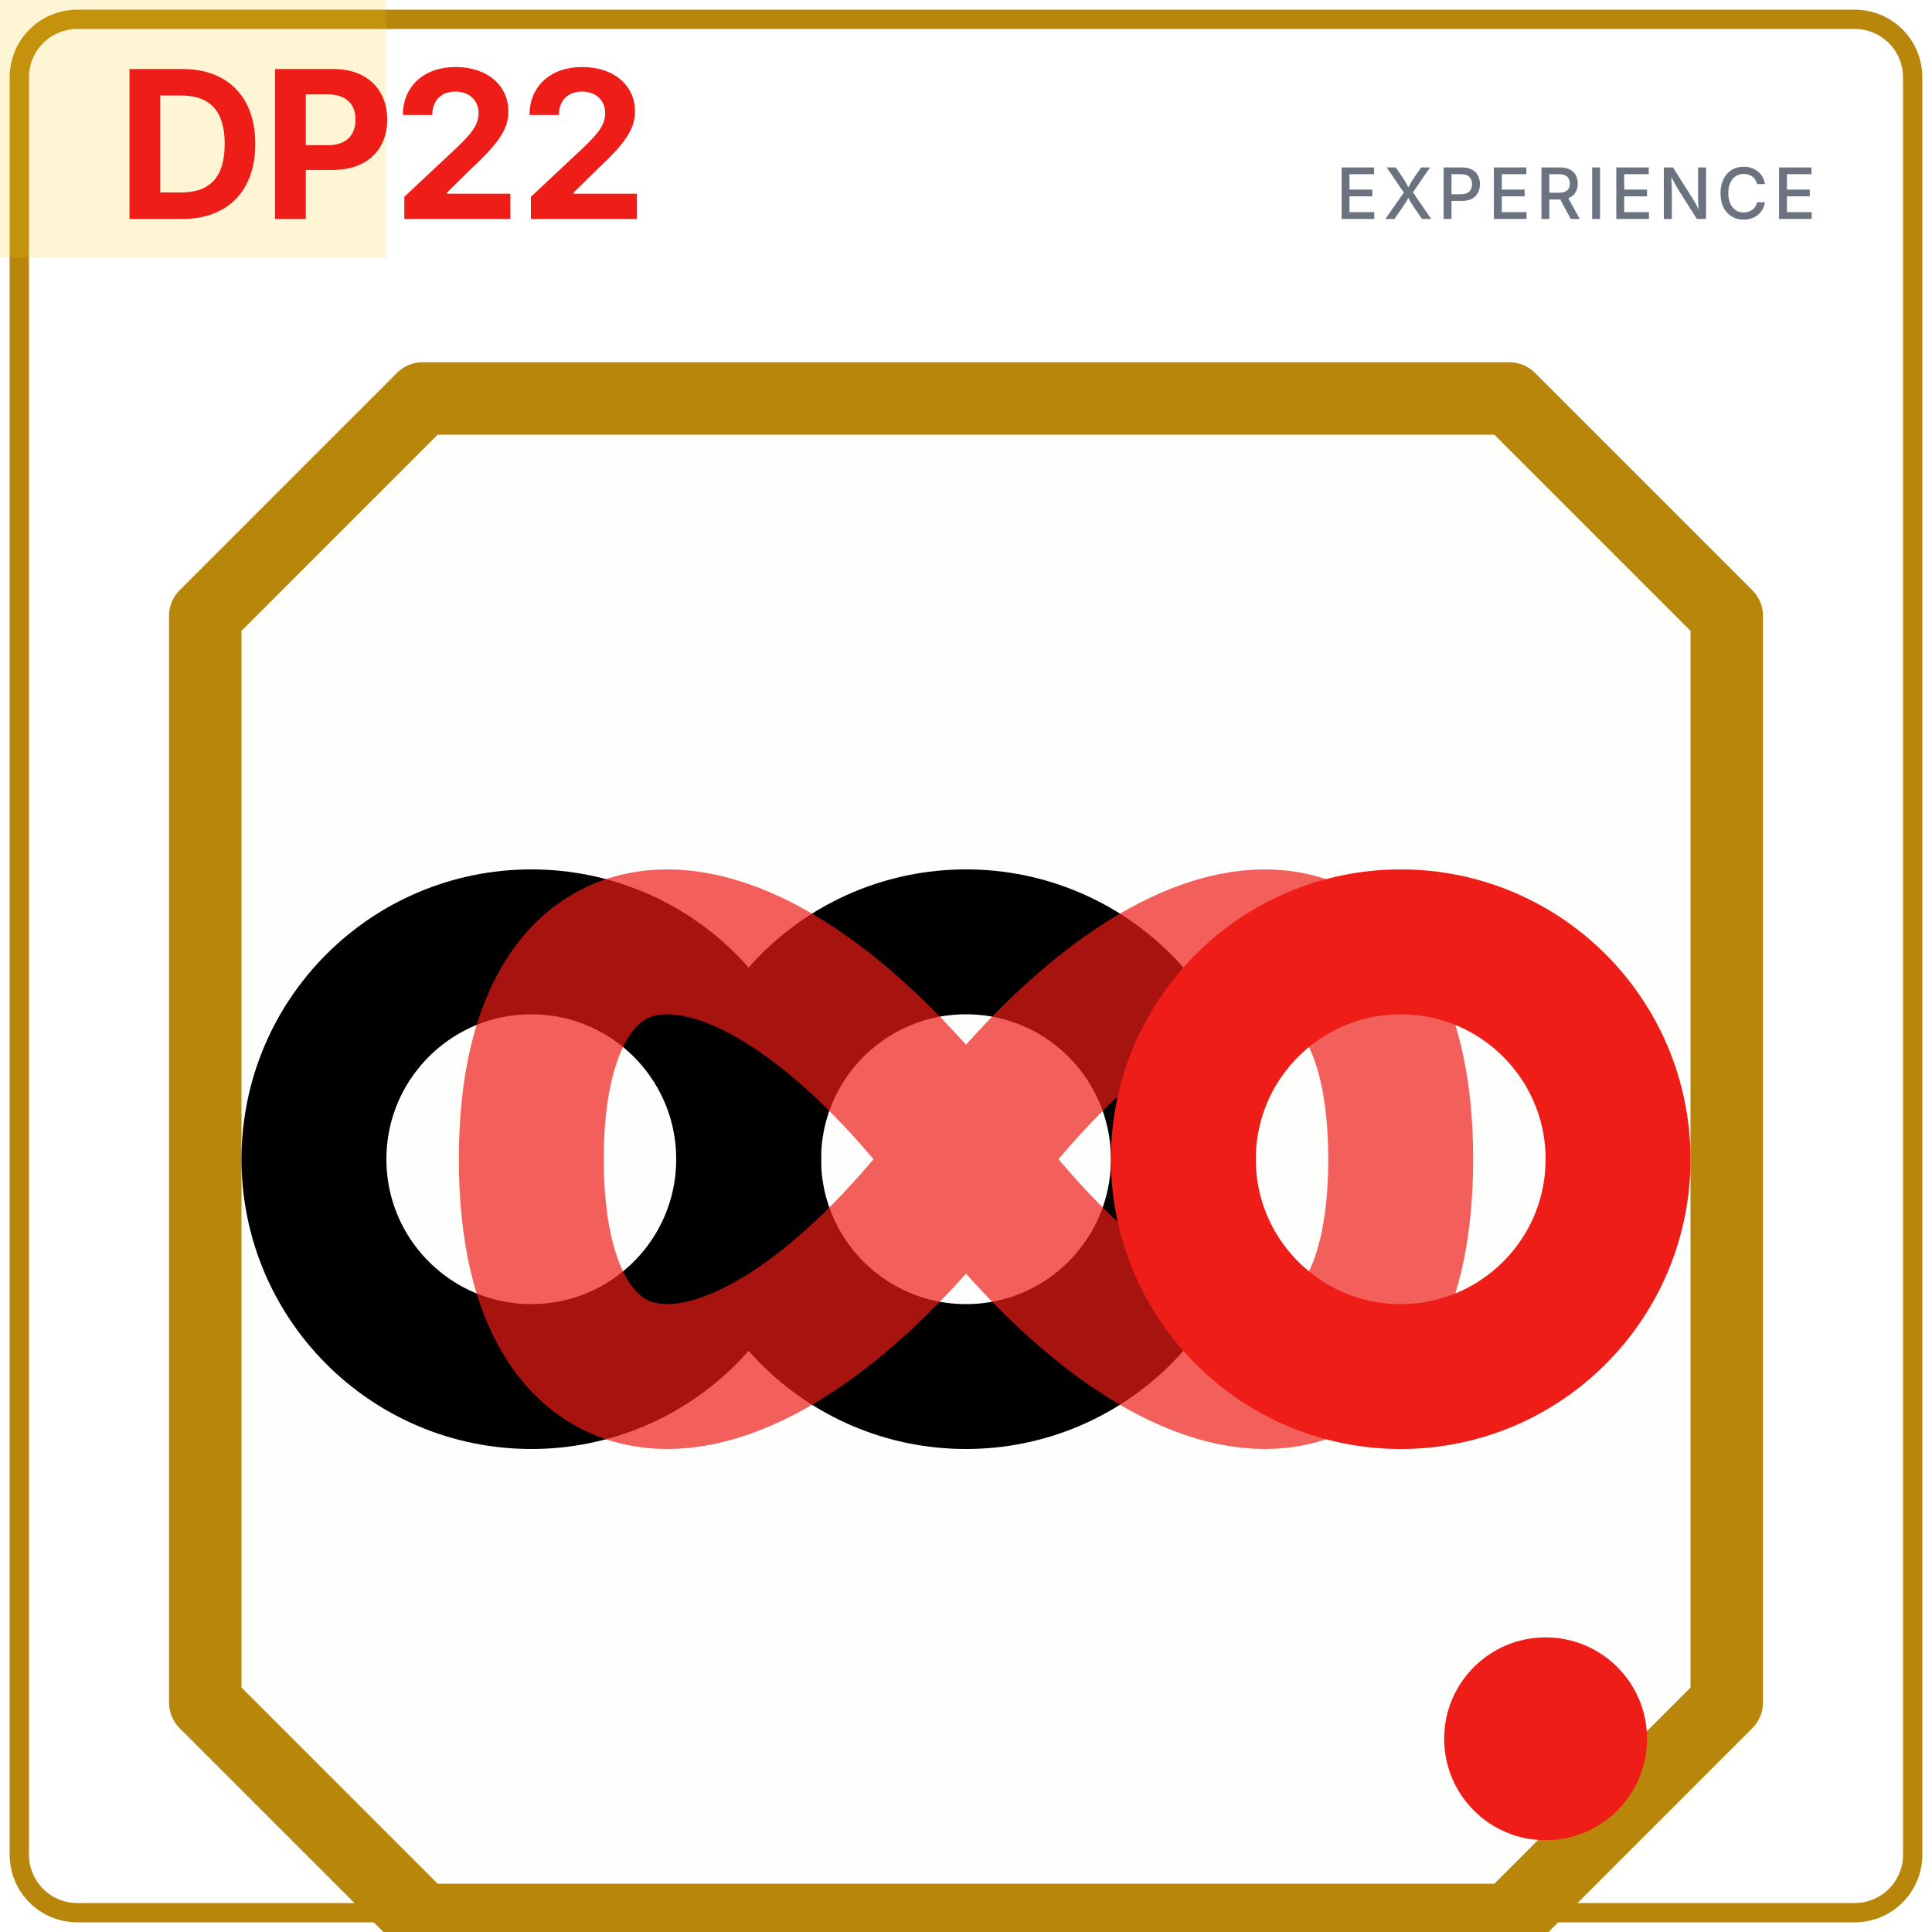
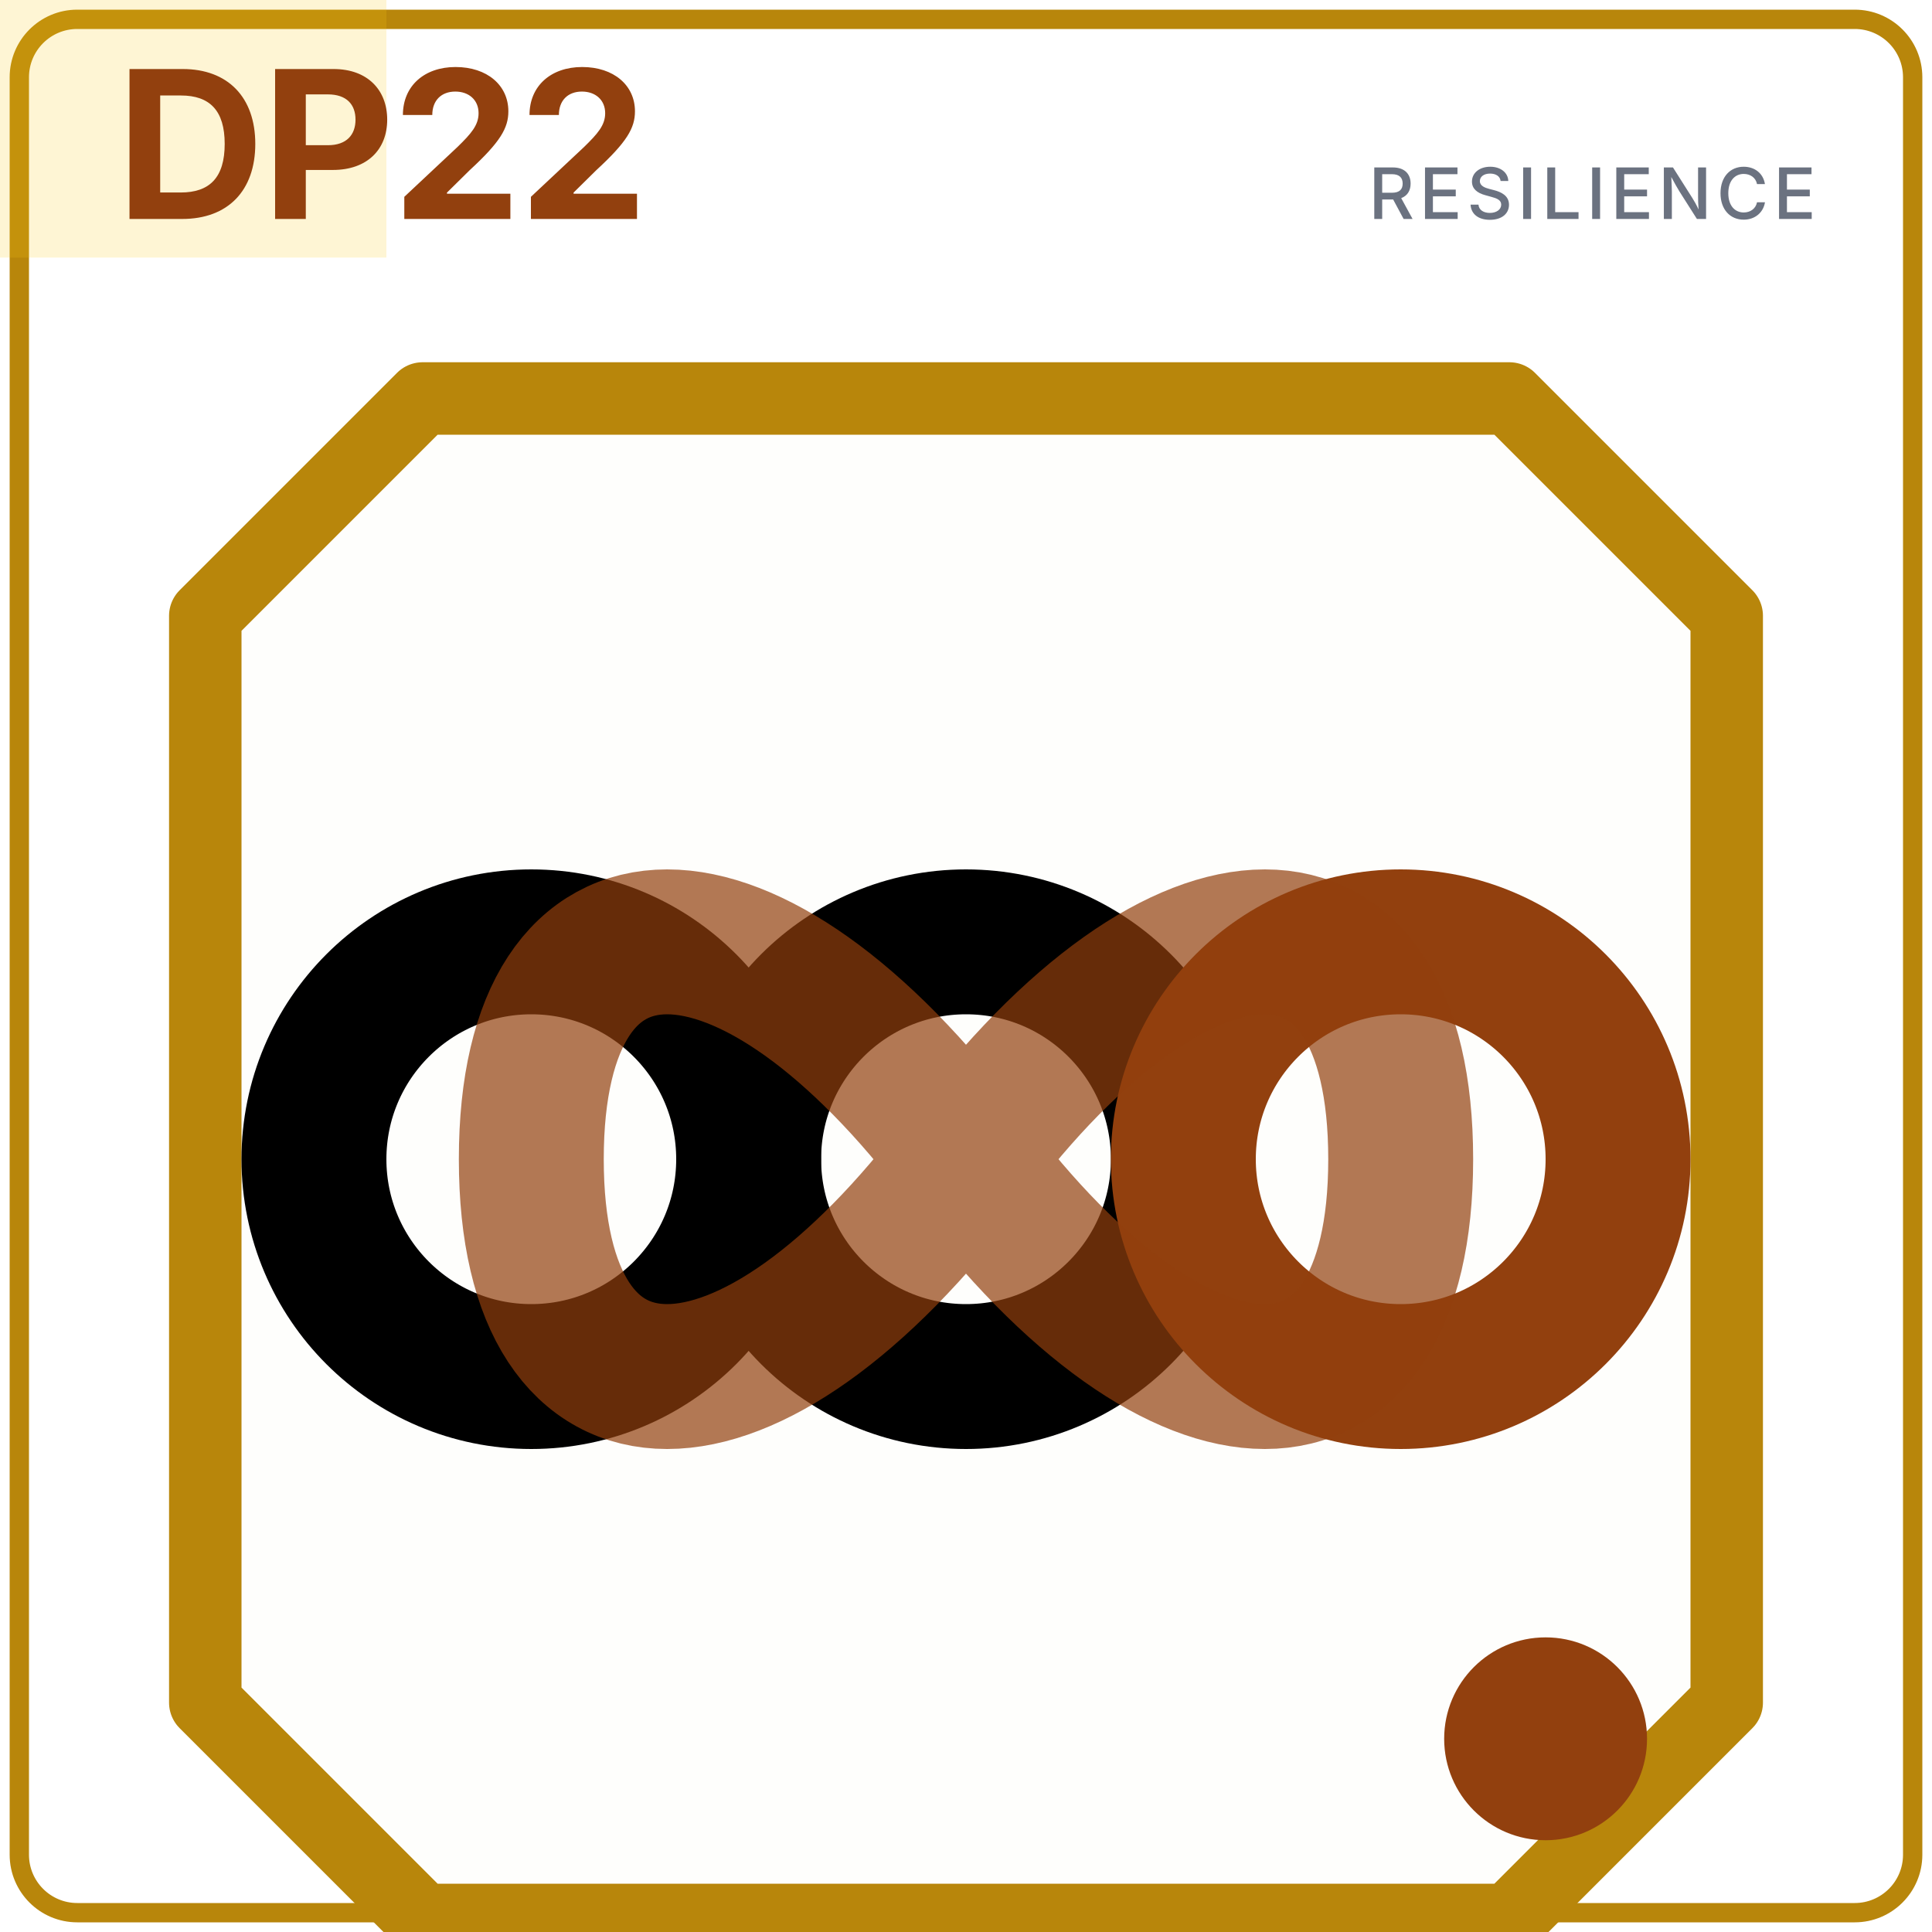
<svg xmlns="http://www.w3.org/2000/svg" viewBox="0 0 600 600" width="600" height="600" role="img" aria-labelledby="t">
  <rect width="600" height="600" fill="#ffffff" />
  <rect x="6" y="6" width="588" height="588" rx="18" fill="none" stroke="#b8860b" stroke-width="6" />
  <rect x="0" y="0" width="120" height="80" fill="#facc15" fill-opacity="0.18" />
-   <text x="36" y="68" font-family="Inter, &quot;SF Pro Text&quot;, &quot;Segoe UI&quot;, system-ui, sans-serif" font-size="64" font-weight="700" fill="#ef1d18" letter-spacing="-1">DP22</text>
-   <text x="564" y="68" font-family="Inter, &quot;SF Pro Text&quot;, &quot;Segoe UI&quot;, system-ui, sans-serif" font-size="22" font-weight="500" fill="#6b7280" text-anchor="end" letter-spacing="1.5">EXPERIENCE</text>
+   <text x="36" y="68" font-family="Inter, &quot;SF Pro Text&quot;, &quot;Segoe UI&quot;, system-ui, sans-serif" font-size="64" font-weight="700" fill="#92400e" letter-spacing="-1">DP22</text>
+   <text x="564" y="68" font-family="Inter, &quot;SF Pro Text&quot;, &quot;Segoe UI&quot;, system-ui, sans-serif" font-size="22" font-weight="500" fill="#6b7280" text-anchor="end" letter-spacing="1.5">RESILIENCE</text>
  <svg x="30" y="90" width="540" height="540" viewBox="0 0 24 24" fill="none" stroke="#1f2937" stroke-width="2" stroke-linecap="round" stroke-linejoin="round">
    <path d="M 4.5 1.5 L 19.5 1.5 L 22.5 4.5 L 22.5 19.5 L 19.5 22.5 L 4.5 22.5 L 1.5 19.5 L 1.5 4.5 Z" fill="#f5e9c8" fill-opacity="0.06" stroke="#b8860b" stroke-width="1" />
-     <circle cx="20" cy="20" r="1.4" fill="#ef1d18" stroke="none" />
+     <circle cx="20" cy="20" r="1.4" fill="#92400e" stroke="none" />
    <circle cx="6" cy="12" r="3" stroke="currentColor" fill="none" />
    <circle cx="12" cy="12" r="3" stroke="currentColor" fill="none" />
-     <circle cx="18" cy="12" r="3" stroke="#ef1d18" fill="none" />
-     <path d="M6 12 C6 8 9 8 12 12 C15 16 18 16 18 12 C18 8 15 8 12 12 C9 16 6 16 6 12 Z" stroke="#ef1d18" fill="none" stroke-opacity="0.7" />
+     <circle cx="18" cy="12" r="3" stroke="#92400e" fill="none" />
+     <path d="M6 12 C6 8 9 8 12 12 C15 16 18 16 18 12 C18 8 15 8 12 12 C9 16 6 16 6 12 Z" stroke="#92400e" fill="none" stroke-opacity="0.7" />
  </svg>
</svg>
